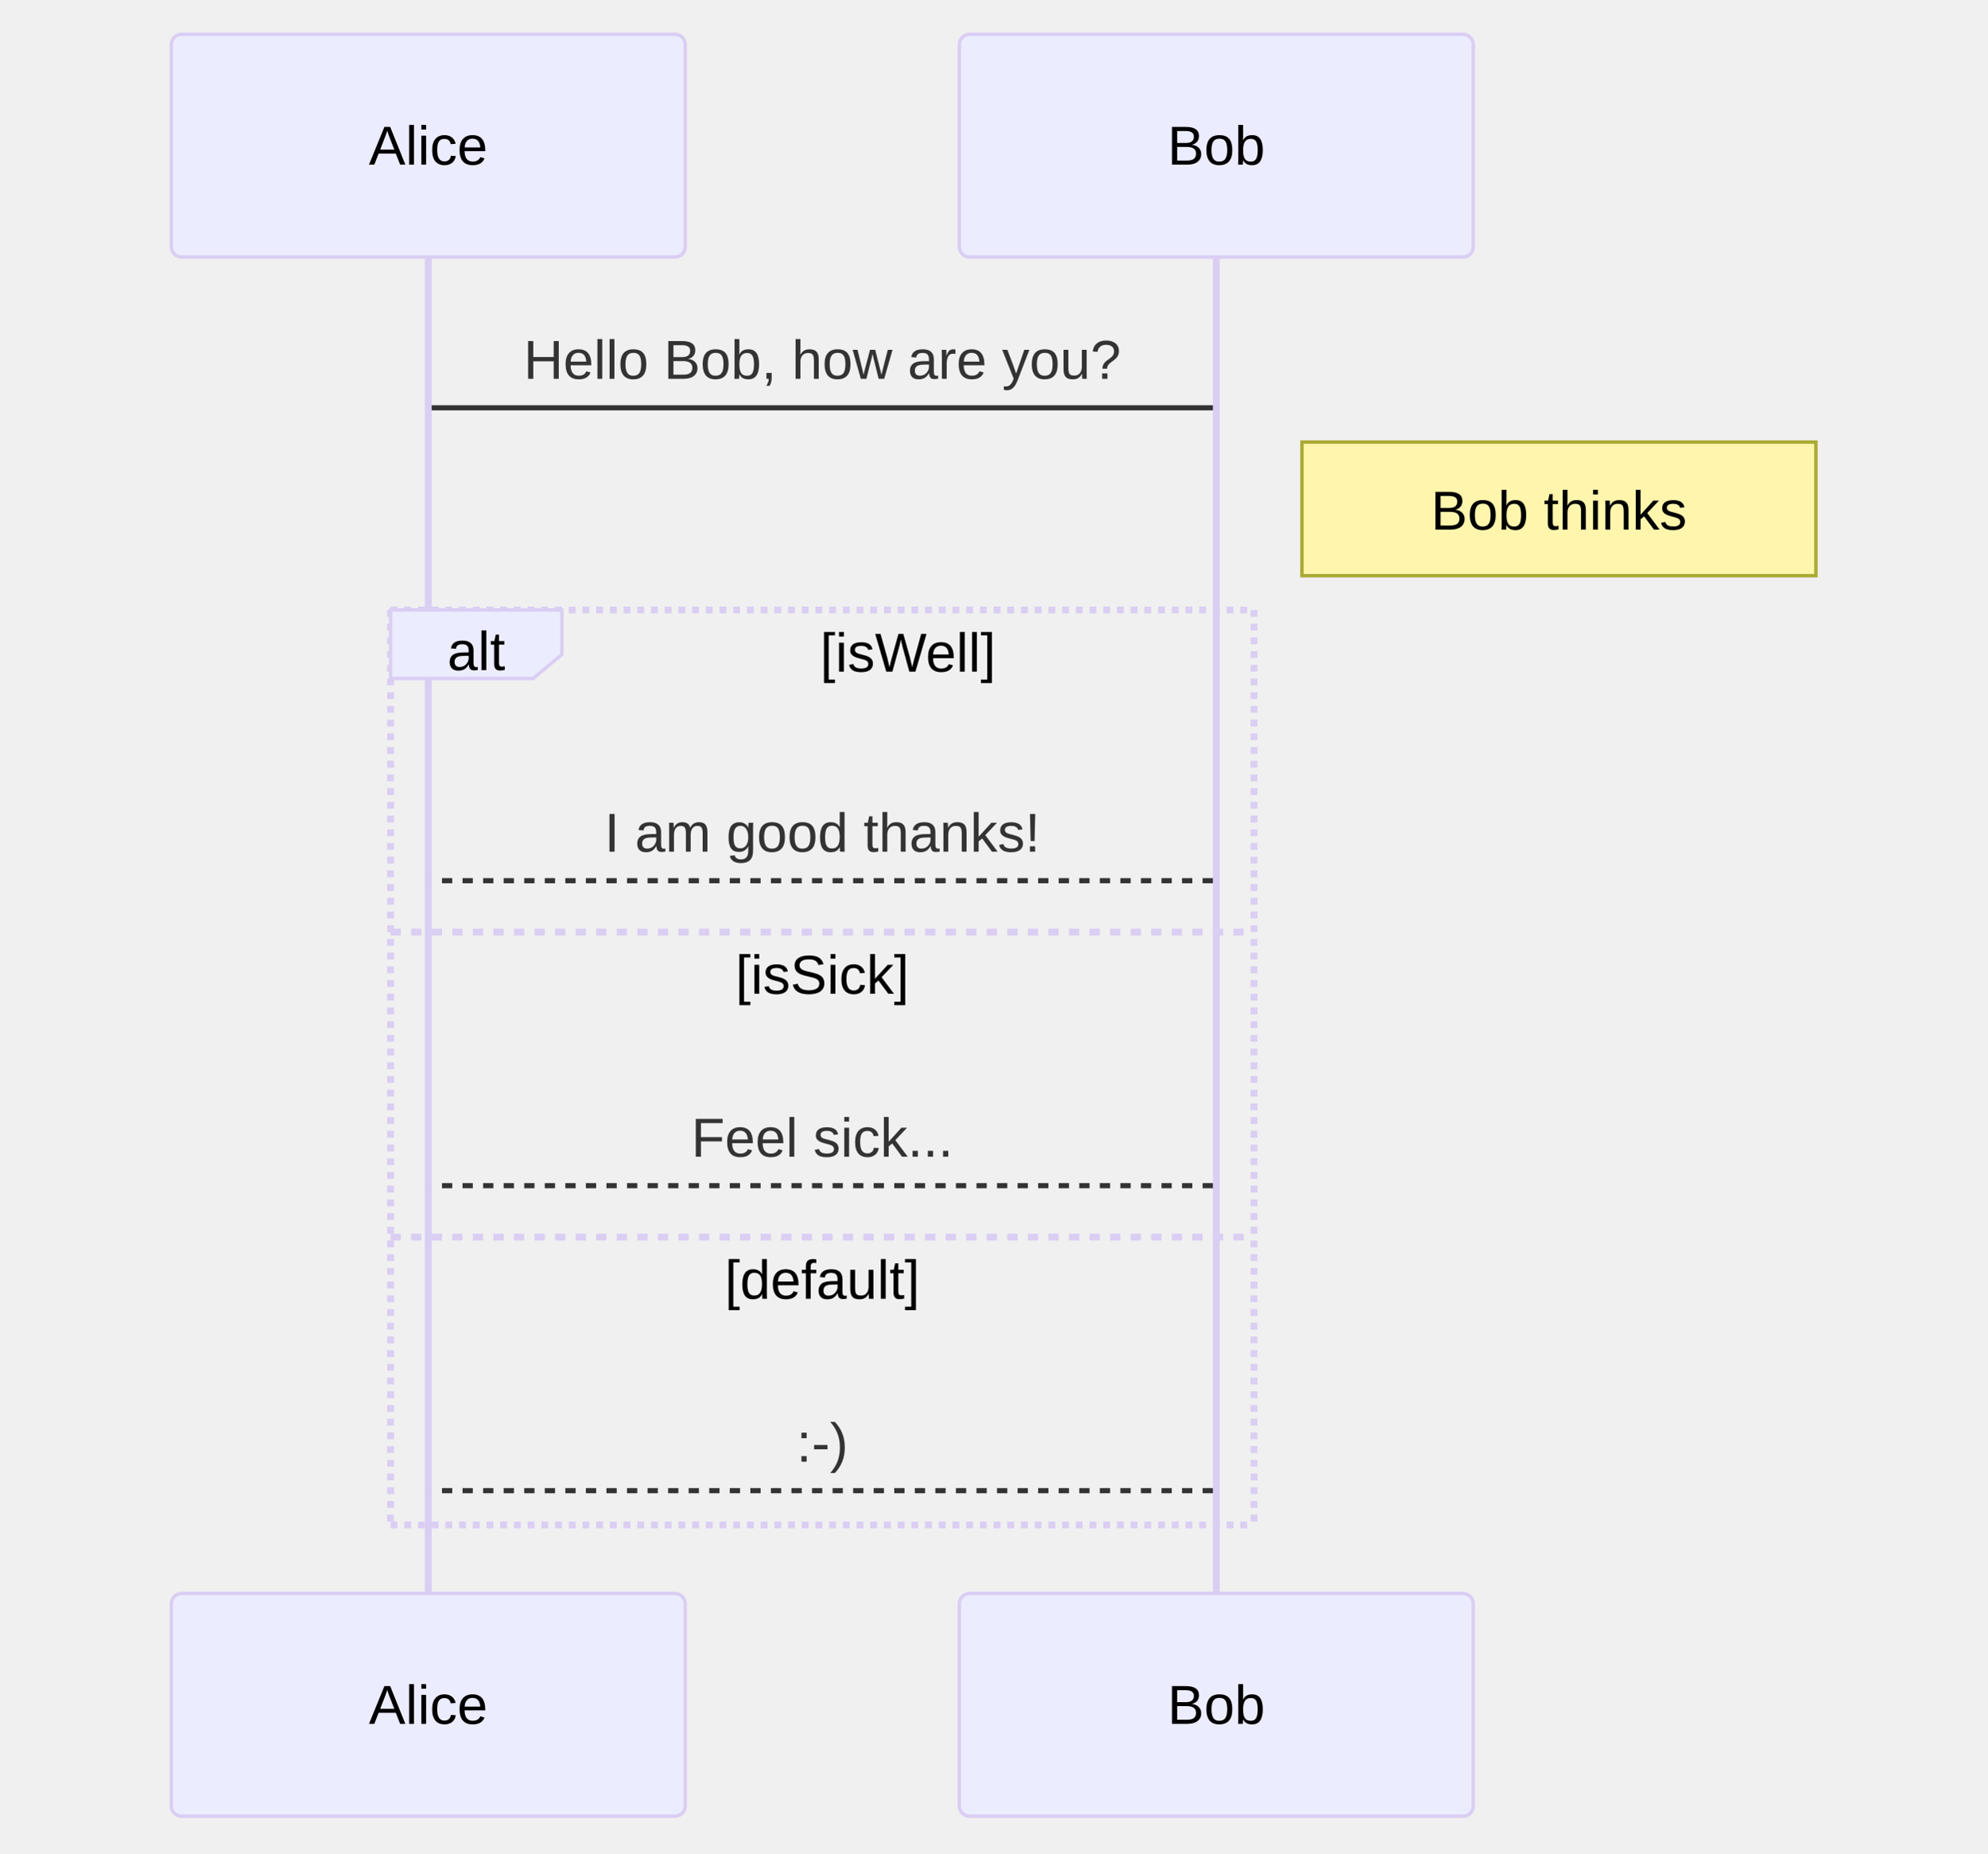
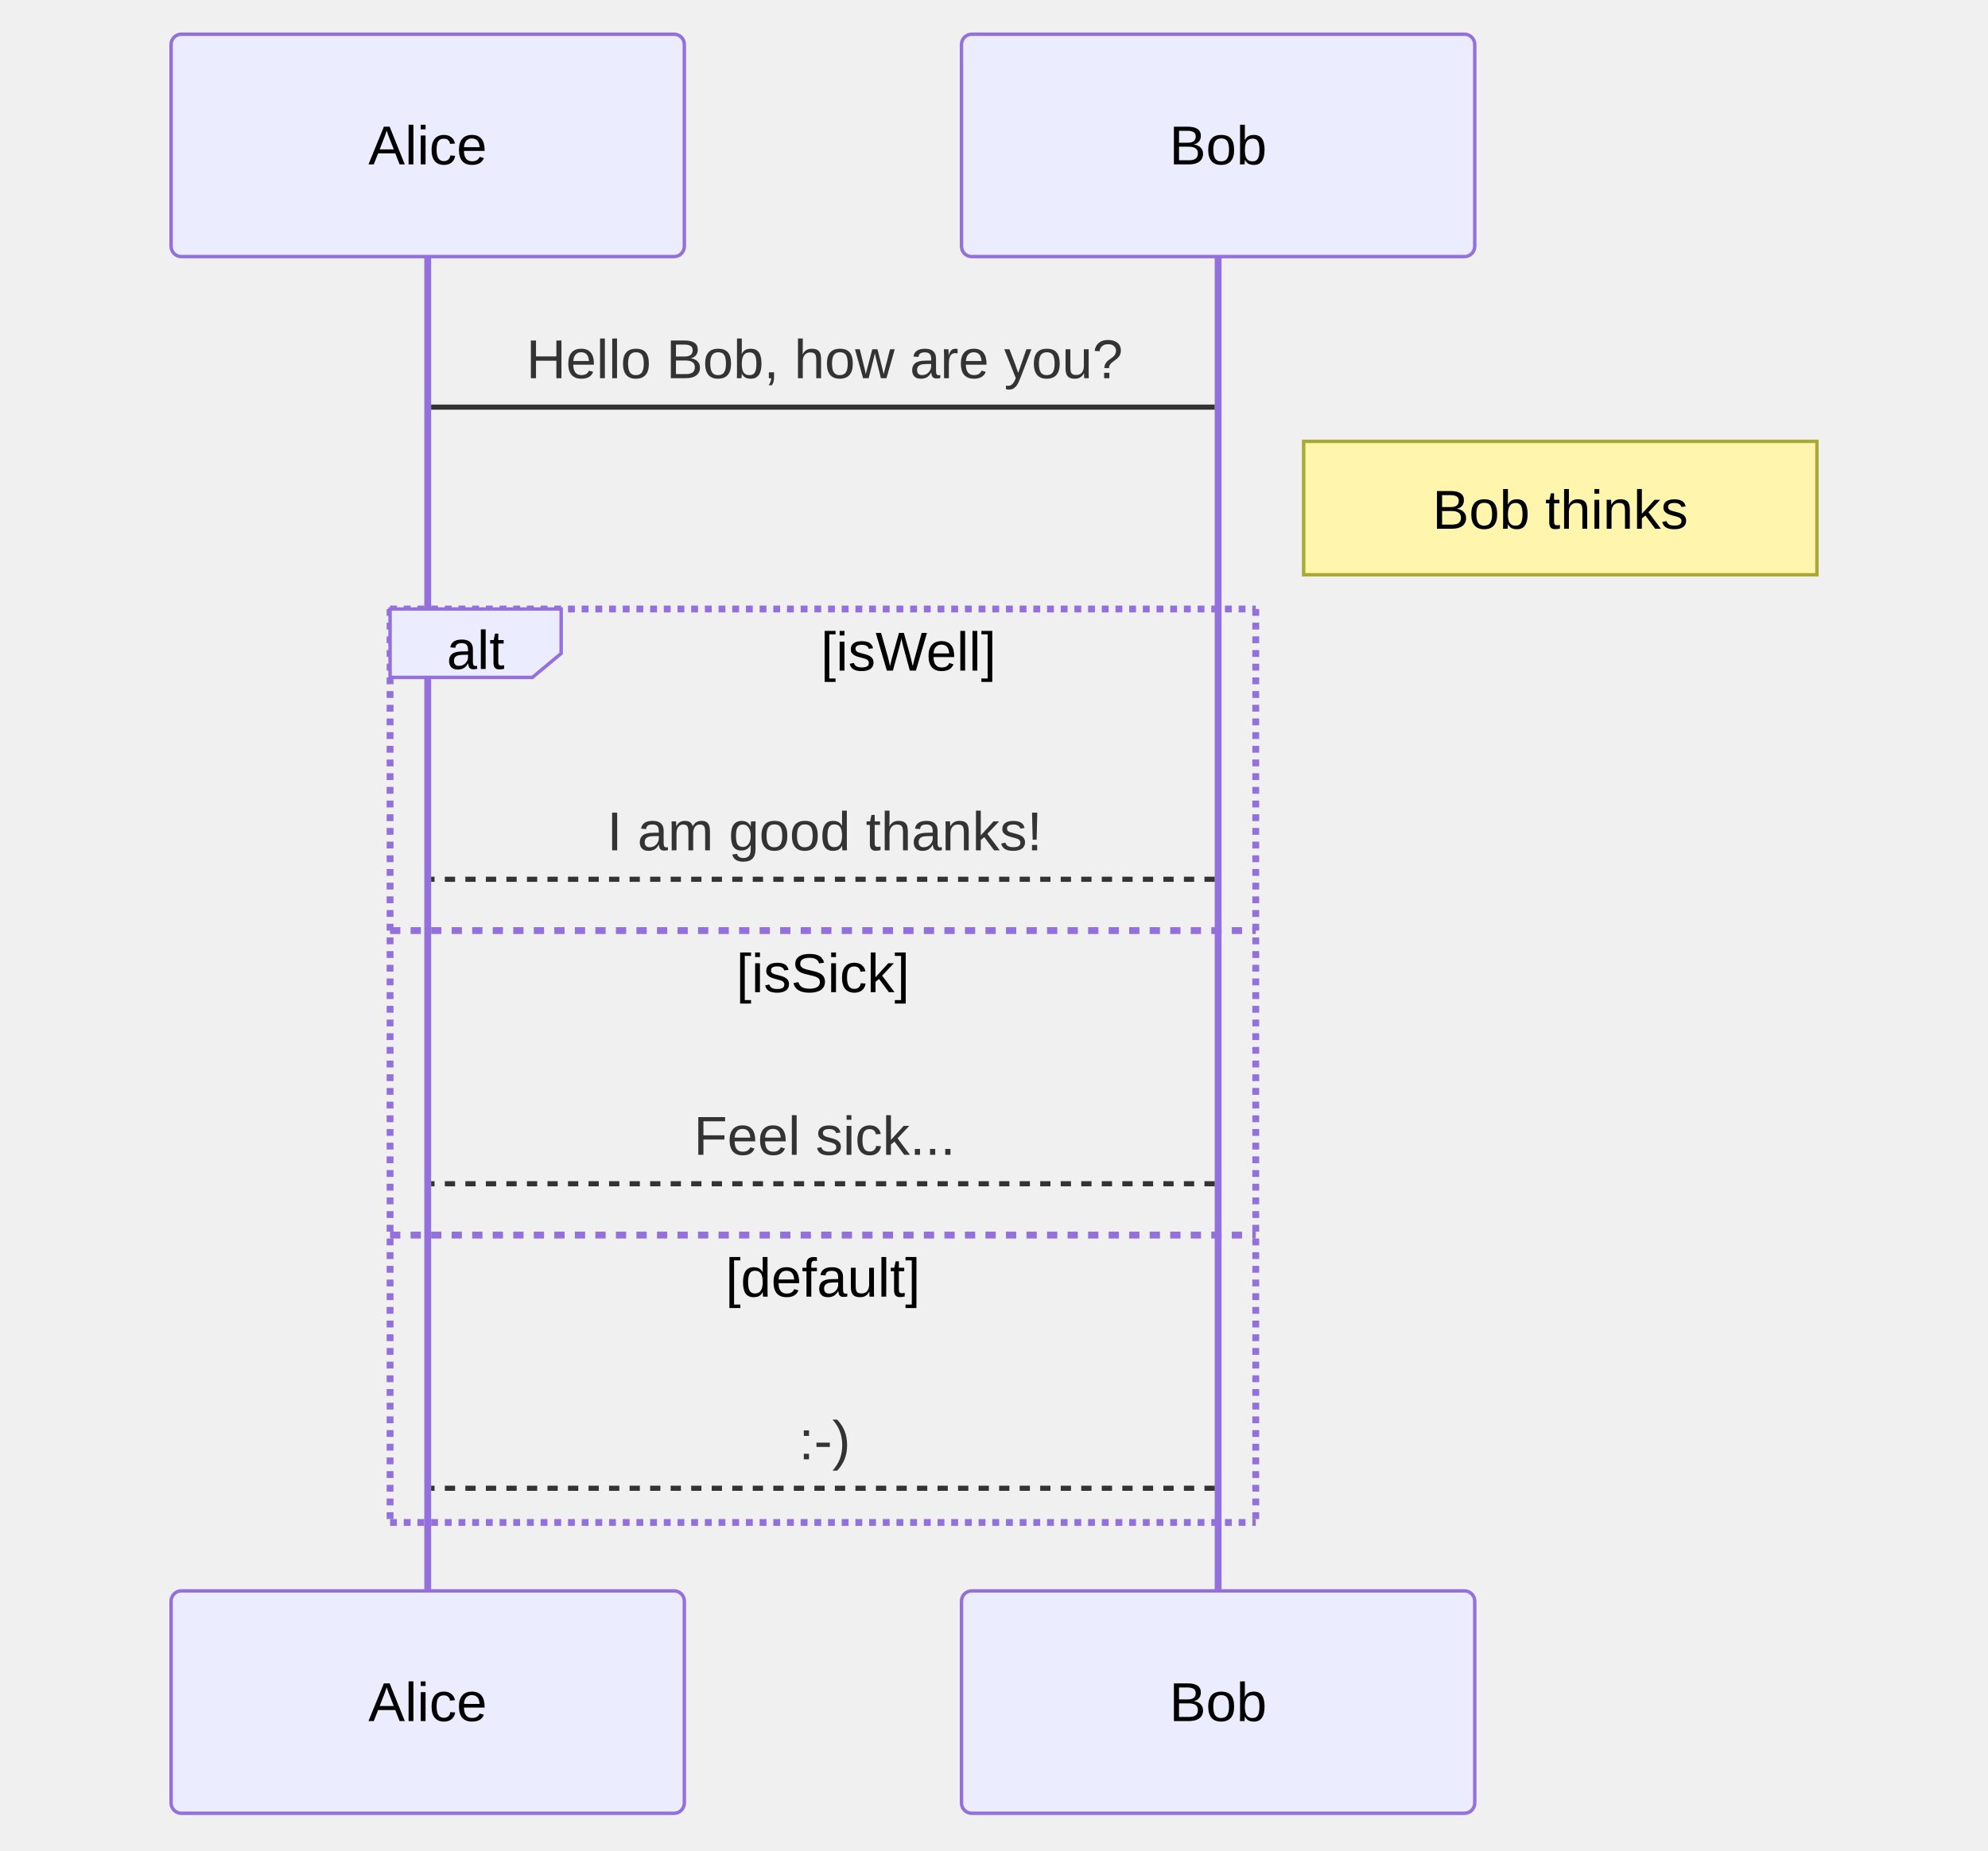
- <svg xmlns="http://www.w3.org/2000/svg" id="upstream_pkgtests_sequencediagram_spec_059" width="100%" style="max-width: 580px; background-color: white;" viewBox="-50 -10 580 541" role="graphics-document document" aria-roledescription="sequence">
+ <svg xmlns="http://www.w3.org/2000/svg" id="upstream_pkgtests_sequencediagram_spec_059" width="100%" style="max-width: 581px; background-color: white;" viewBox="-50 -10 581 541" role="graphics-document document" aria-roledescription="sequence">
  <g>
-     <rect x="230" y="455" fill="#eaeaea" stroke="#666" width="150" height="65" name="Bob" rx="3" ry="3" class="actor actor-bottom" />
-     <text x="305" y="487.5" dominant-baseline="central" alignment-baseline="central" class="actor actor-box" style="text-anchor: middle; font-size: 16px; font-weight: 400;">
-       <tspan x="305" dy="0">Bob</tspan>
+     <rect x="231" y="455" fill="#eaeaea" stroke="#666" width="150" height="65" name="Bob" rx="3" ry="3" class="actor actor-bottom" />
+     <text x="306" y="487.5" dominant-baseline="central" alignment-baseline="central" class="actor actor-box" style="text-anchor: middle; font-size: 16px; font-weight: 400;">
+       <tspan x="306" dy="0">Bob</tspan>
    </text>
  </g>
  <g>
    <rect x="0" y="455" fill="#eaeaea" stroke="#666" width="150" height="65" name="Alice" rx="3" ry="3" class="actor actor-bottom" />
    <text x="75" y="487.5" dominant-baseline="central" alignment-baseline="central" class="actor actor-box" style="text-anchor: middle; font-size: 16px; font-weight: 400;">
      <tspan x="75" dy="0">Alice</tspan>
    </text>
  </g>
  <g>
-     <line id="actor1" x1="305" y1="65" x2="305" y2="455" class="actor-line 200" stroke-width="0.5px" stroke="#999" name="Bob" />
-     <g id="root-1">
-       <rect x="230" y="0" fill="#eaeaea" stroke="#666" width="150" height="65" name="Bob" rx="3" ry="3" class="actor actor-top" />
-       <text x="305" y="32.5" dominant-baseline="central" alignment-baseline="central" class="actor actor-box" style="text-anchor: middle; font-size: 16px; font-weight: 400;">
-         <tspan x="305" dy="0">Bob</tspan>
+     <line id="actor1" x1="306" y1="65" x2="306" y2="455" class="actor-line 200" stroke-width="0.5px" stroke="#999" name="Bob" data-et="life-line" data-id="Bob" />
+     <g id="root-1" data-et="participant" data-type="participant" data-id="Bob">
+       <rect x="231" y="0" fill="#eaeaea" stroke="#666" width="150" height="65" name="Bob" rx="3" ry="3" class="actor actor-top" />
+       <text x="306" y="32.5" dominant-baseline="central" alignment-baseline="central" class="actor actor-box" style="text-anchor: middle; font-size: 16px; font-weight: 400;">
+         <tspan x="306" dy="0">Bob</tspan>
      </text>
    </g>
  </g>
  <g>
-     <line id="actor0" x1="75" y1="65" x2="75" y2="455" class="actor-line 200" stroke-width="0.5px" stroke="#999" name="Alice" />
-     <g id="root-0">
+     <line id="actor0" x1="75" y1="65" x2="75" y2="455" class="actor-line 200" stroke-width="0.5px" stroke="#999" name="Alice" data-et="life-line" data-id="Alice" />
+     <g id="root-0" data-et="participant" data-type="participant" data-id="Alice">
      <rect x="0" y="0" fill="#eaeaea" stroke="#666" width="150" height="65" name="Alice" rx="3" ry="3" class="actor actor-top" />
      <text x="75" y="32.5" dominant-baseline="central" alignment-baseline="central" class="actor actor-box" style="text-anchor: middle; font-size: 16px; font-weight: 400;">
        <tspan x="75" dy="0">Alice</tspan>
      </text>
    </g>
  </g>
-   <style>#upstream_pkgtests_sequencediagram_spec_059{font-family:"trebuchet ms",verdana,arial,sans-serif;font-size:16px;fill:#333;}@keyframes edge-animation-frame{from{stroke-dashoffset:0;}}@keyframes dash{to{stroke-dashoffset:0;}}#upstream_pkgtests_sequencediagram_spec_059 .edge-animation-slow{stroke-dasharray:9,5!important;stroke-dashoffset:900;animation:dash 50s linear infinite;stroke-linecap:round;}#upstream_pkgtests_sequencediagram_spec_059 .edge-animation-fast{stroke-dasharray:9,5!important;stroke-dashoffset:900;animation:dash 20s linear infinite;stroke-linecap:round;}#upstream_pkgtests_sequencediagram_spec_059 .error-icon{fill:#552222;}#upstream_pkgtests_sequencediagram_spec_059 .error-text{fill:#552222;stroke:#552222;}#upstream_pkgtests_sequencediagram_spec_059 .edge-thickness-normal{stroke-width:1px;}#upstream_pkgtests_sequencediagram_spec_059 .edge-thickness-thick{stroke-width:3.5px;}#upstream_pkgtests_sequencediagram_spec_059 .edge-pattern-solid{stroke-dasharray:0;}#upstream_pkgtests_sequencediagram_spec_059 .edge-thickness-invisible{stroke-width:0;fill:none;}#upstream_pkgtests_sequencediagram_spec_059 .edge-pattern-dashed{stroke-dasharray:3;}#upstream_pkgtests_sequencediagram_spec_059 .edge-pattern-dotted{stroke-dasharray:2;}#upstream_pkgtests_sequencediagram_spec_059 .marker{fill:#333333;stroke:#333333;}#upstream_pkgtests_sequencediagram_spec_059 .marker.cross{stroke:#333333;}#upstream_pkgtests_sequencediagram_spec_059 svg{font-family:"trebuchet ms",verdana,arial,sans-serif;font-size:16px;}#upstream_pkgtests_sequencediagram_spec_059 p{margin:0;}#upstream_pkgtests_sequencediagram_spec_059 .actor{stroke:hsl(259.626, 59.777%, 87.902%);fill:#ECECFF;}#upstream_pkgtests_sequencediagram_spec_059 text.actor&gt;tspan{fill:black;stroke:none;}#upstream_pkgtests_sequencediagram_spec_059 .actor-line{stroke:hsl(259.626, 59.777%, 87.902%);}#upstream_pkgtests_sequencediagram_spec_059 .innerArc{stroke-width:1.5;stroke-dasharray:none;}#upstream_pkgtests_sequencediagram_spec_059 .messageLine0{stroke-width:1.5;stroke-dasharray:none;stroke:#333;}#upstream_pkgtests_sequencediagram_spec_059 .messageLine1{stroke-width:1.5;stroke-dasharray:2,2;stroke:#333;}#upstream_pkgtests_sequencediagram_spec_059 #arrowhead path{fill:#333;stroke:#333;}#upstream_pkgtests_sequencediagram_spec_059 .sequenceNumber{fill:white;}#upstream_pkgtests_sequencediagram_spec_059 #sequencenumber{fill:#333;}#upstream_pkgtests_sequencediagram_spec_059 #crosshead path{fill:#333;stroke:#333;}#upstream_pkgtests_sequencediagram_spec_059 .messageText{fill:#333;stroke:none;}#upstream_pkgtests_sequencediagram_spec_059 .labelBox{stroke:hsl(259.626, 59.777%, 87.902%);fill:#ECECFF;}#upstream_pkgtests_sequencediagram_spec_059 .labelText,#upstream_pkgtests_sequencediagram_spec_059 .labelText&gt;tspan{fill:black;stroke:none;}#upstream_pkgtests_sequencediagram_spec_059 .loopText,#upstream_pkgtests_sequencediagram_spec_059 .loopText&gt;tspan{fill:black;stroke:none;}#upstream_pkgtests_sequencediagram_spec_059 .loopLine{stroke-width:2px;stroke-dasharray:2,2;stroke:hsl(259.626, 59.777%, 87.902%);fill:hsl(259.626, 59.777%, 87.902%);}#upstream_pkgtests_sequencediagram_spec_059 .note{stroke:#aaaa33;fill:#fff5ad;}#upstream_pkgtests_sequencediagram_spec_059 .noteText,#upstream_pkgtests_sequencediagram_spec_059 .noteText&gt;tspan{fill:black;stroke:none;}#upstream_pkgtests_sequencediagram_spec_059 .activation0{fill:#f4f4f4;stroke:#666;}#upstream_pkgtests_sequencediagram_spec_059 .activation1{fill:#f4f4f4;stroke:#666;}#upstream_pkgtests_sequencediagram_spec_059 .activation2{fill:#f4f4f4;stroke:#666;}#upstream_pkgtests_sequencediagram_spec_059 .actorPopupMenu{position:absolute;}#upstream_pkgtests_sequencediagram_spec_059 .actorPopupMenuPanel{position:absolute;fill:#ECECFF;box-shadow:0px 8px 16px 0px rgba(0,0,0,0.2);filter:drop-shadow(3px 5px 2px rgb(0 0 0 / 0.4));}#upstream_pkgtests_sequencediagram_spec_059 .actor-man line{stroke:hsl(259.626, 59.777%, 87.902%);fill:#ECECFF;}#upstream_pkgtests_sequencediagram_spec_059 .actor-man circle,#upstream_pkgtests_sequencediagram_spec_059 line{stroke:hsl(259.626, 59.777%, 87.902%);fill:#ECECFF;stroke-width:2px;}#upstream_pkgtests_sequencediagram_spec_059 :root{--mermaid-font-family:"trebuchet ms",verdana,arial,sans-serif;}</style>
+   <style>#upstream_pkgtests_sequencediagram_spec_059{font-family:"trebuchet ms",verdana,arial,sans-serif;font-size:16px;fill:#333;}@keyframes edge-animation-frame{from{stroke-dashoffset:0;}}@keyframes dash{to{stroke-dashoffset:0;}}#upstream_pkgtests_sequencediagram_spec_059 .edge-animation-slow{stroke-dasharray:9,5!important;stroke-dashoffset:900;animation:dash 50s linear infinite;stroke-linecap:round;}#upstream_pkgtests_sequencediagram_spec_059 .edge-animation-fast{stroke-dasharray:9,5!important;stroke-dashoffset:900;animation:dash 20s linear infinite;stroke-linecap:round;}#upstream_pkgtests_sequencediagram_spec_059 .error-icon{fill:#552222;}#upstream_pkgtests_sequencediagram_spec_059 .error-text{fill:#552222;stroke:#552222;}#upstream_pkgtests_sequencediagram_spec_059 .edge-thickness-normal{stroke-width:1px;}#upstream_pkgtests_sequencediagram_spec_059 .edge-thickness-thick{stroke-width:3.5px;}#upstream_pkgtests_sequencediagram_spec_059 .edge-pattern-solid{stroke-dasharray:0;}#upstream_pkgtests_sequencediagram_spec_059 .edge-thickness-invisible{stroke-width:0;fill:none;}#upstream_pkgtests_sequencediagram_spec_059 .edge-pattern-dashed{stroke-dasharray:3;}#upstream_pkgtests_sequencediagram_spec_059 .edge-pattern-dotted{stroke-dasharray:2;}#upstream_pkgtests_sequencediagram_spec_059 .marker{fill:#333333;stroke:#333333;}#upstream_pkgtests_sequencediagram_spec_059 .marker.cross{stroke:#333333;}#upstream_pkgtests_sequencediagram_spec_059 svg{font-family:"trebuchet ms",verdana,arial,sans-serif;font-size:16px;}#upstream_pkgtests_sequencediagram_spec_059 p{margin:0;}#upstream_pkgtests_sequencediagram_spec_059 .actor{stroke:#9370DB;fill:#ECECFF;stroke-width:1;}#upstream_pkgtests_sequencediagram_spec_059 rect.actor.outer-path[data-look="neo"]{filter:drop-shadow(1px 2px 2px rgba(185, 185, 185, 1));}#upstream_pkgtests_sequencediagram_spec_059 rect.note[data-look="neo"]{stroke:#aaaa33;fill:#fff5ad;filter:drop-shadow(1px 2px 2px rgba(185, 185, 185, 1));}#upstream_pkgtests_sequencediagram_spec_059 text.actor&gt;tspan{fill:black;stroke:none;}#upstream_pkgtests_sequencediagram_spec_059 .actor-line{stroke:#9370DB;}#upstream_pkgtests_sequencediagram_spec_059 .innerArc{stroke-width:1.5;stroke-dasharray:none;}#upstream_pkgtests_sequencediagram_spec_059 .messageLine0{stroke-width:1.5;stroke-dasharray:none;stroke:#333;}#upstream_pkgtests_sequencediagram_spec_059 .messageLine1{stroke-width:1.5;stroke-dasharray:2,2;stroke:#333;}#upstream_pkgtests_sequencediagram_spec_059 [id$="-arrowhead"] path{fill:#333;stroke:#333;}#upstream_pkgtests_sequencediagram_spec_059 .sequenceNumber{fill:white;}#upstream_pkgtests_sequencediagram_spec_059 [id$="-sequencenumber"]{fill:#333;}#upstream_pkgtests_sequencediagram_spec_059 [id$="-crosshead"] path{fill:#333;stroke:#333;}#upstream_pkgtests_sequencediagram_spec_059 .messageText{fill:#333;stroke:none;}#upstream_pkgtests_sequencediagram_spec_059 .labelBox{stroke:#9370DB;fill:#ECECFF;filter:none;}#upstream_pkgtests_sequencediagram_spec_059 .labelText,#upstream_pkgtests_sequencediagram_spec_059 .labelText&gt;tspan{fill:black;stroke:none;}#upstream_pkgtests_sequencediagram_spec_059 .loopText,#upstream_pkgtests_sequencediagram_spec_059 .loopText&gt;tspan{fill:black;stroke:none;}#upstream_pkgtests_sequencediagram_spec_059 .sectionTitle,#upstream_pkgtests_sequencediagram_spec_059 .sectionTitle&gt;tspan{fill:black;stroke:none;}#upstream_pkgtests_sequencediagram_spec_059 .loopLine{stroke-width:2px;stroke-dasharray:2,2;stroke:#9370DB;fill:#9370DB;}#upstream_pkgtests_sequencediagram_spec_059 .note{stroke:#aaaa33;fill:#fff5ad;}#upstream_pkgtests_sequencediagram_spec_059 .noteText,#upstream_pkgtests_sequencediagram_spec_059 .noteText&gt;tspan{fill:black;stroke:none;font-weight:normal;}#upstream_pkgtests_sequencediagram_spec_059 .activation0{fill:#f4f4f4;stroke:#666;}#upstream_pkgtests_sequencediagram_spec_059 .activation1{fill:#f4f4f4;stroke:#666;}#upstream_pkgtests_sequencediagram_spec_059 .activation2{fill:#f4f4f4;stroke:#666;}#upstream_pkgtests_sequencediagram_spec_059 .actorPopupMenu{position:absolute;}#upstream_pkgtests_sequencediagram_spec_059 .actorPopupMenuPanel{position:absolute;fill:#ECECFF;box-shadow:0px 8px 16px 0px rgba(0,0,0,0.2);filter:drop-shadow(3px 5px 2px rgb(0 0 0 / 0.4));}#upstream_pkgtests_sequencediagram_spec_059 .actor-man circle,#upstream_pkgtests_sequencediagram_spec_059 line{fill:#ECECFF;stroke-width:2px;}#upstream_pkgtests_sequencediagram_spec_059 g rect.rect{filter:drop-shadow(1px 2px 2px rgba(185, 185, 185, 1));stroke:#9370DB;}#upstream_pkgtests_sequencediagram_spec_059 .node .neo-node{stroke:#9370DB;}#upstream_pkgtests_sequencediagram_spec_059 [data-look="neo"].node rect,#upstream_pkgtests_sequencediagram_spec_059 [data-look="neo"].cluster rect,#upstream_pkgtests_sequencediagram_spec_059 [data-look="neo"].node polygon{stroke:#9370DB;filter:drop-shadow(1px 2px 2px rgba(185, 185, 185, 1));}#upstream_pkgtests_sequencediagram_spec_059 [data-look="neo"].node path{stroke:#9370DB;stroke-width:1px;}#upstream_pkgtests_sequencediagram_spec_059 [data-look="neo"].node .outer-path{filter:drop-shadow(1px 2px 2px rgba(185, 185, 185, 1));}#upstream_pkgtests_sequencediagram_spec_059 [data-look="neo"].node .neo-line path{stroke:#9370DB;filter:none;}#upstream_pkgtests_sequencediagram_spec_059 [data-look="neo"].node circle{stroke:#9370DB;filter:drop-shadow(1px 2px 2px rgba(185, 185, 185, 1));}#upstream_pkgtests_sequencediagram_spec_059 [data-look="neo"].node circle .state-start{fill:#000000;}#upstream_pkgtests_sequencediagram_spec_059 [data-look="neo"].icon-shape .icon{fill:#9370DB;filter:drop-shadow(1px 2px 2px rgba(185, 185, 185, 1));}#upstream_pkgtests_sequencediagram_spec_059 [data-look="neo"].icon-shape .icon-neo path{stroke:#9370DB;filter:drop-shadow(1px 2px 2px rgba(185, 185, 185, 1));}#upstream_pkgtests_sequencediagram_spec_059 :root{--mermaid-font-family:"trebuchet ms",verdana,arial,sans-serif;}</style>
  <g />
  <defs>
-     <symbol id="computer" width="24" height="24">
+     <symbol id="upstream_pkgtests_sequencediagram_spec_059-computer" width="24" height="24">
      <path transform="scale(.5)" d="M2 2v13h20v-13h-20zm18 11h-16v-9h16v9zm-10.228 6l.466-1h3.524l.467 1h-4.457zm14.228 3h-24l2-6h2.104l-1.33 4h18.45l-1.297-4h2.073l2 6zm-5-10h-14v-7h14v7z" />
    </symbol>
  </defs>
  <defs>
-     <symbol id="database" fill-rule="evenodd" clip-rule="evenodd">
+     <symbol id="upstream_pkgtests_sequencediagram_spec_059-database" fill-rule="evenodd" clip-rule="evenodd">
      <path transform="scale(.5)" d="M12.258.001l.256.004.255.005.253.008.251.01.249.012.247.015.246.016.242.019.241.02.239.023.236.024.233.027.231.028.229.031.225.032.223.034.22.036.217.038.214.04.211.041.208.043.205.045.201.046.198.048.194.05.191.051.187.053.183.054.18.056.175.057.172.059.168.06.163.061.16.063.155.064.15.066.074.033.073.033.071.034.07.034.069.035.068.035.067.035.066.035.064.036.064.036.062.036.06.036.06.037.058.037.058.037.055.038.055.038.053.038.052.038.051.039.05.039.048.039.047.039.045.04.044.04.043.04.041.04.04.041.039.041.037.041.036.041.034.041.033.042.032.042.03.042.029.042.027.042.026.043.024.043.023.043.021.043.02.043.018.044.017.043.015.044.013.044.012.044.011.045.009.044.007.045.006.045.004.045.002.045.001.045v17l-.001.045-.002.045-.004.045-.006.045-.007.045-.009.044-.011.045-.012.044-.013.044-.015.044-.017.043-.018.044-.02.043-.021.043-.023.043-.024.043-.026.043-.027.042-.029.042-.03.042-.032.042-.033.042-.034.041-.036.041-.037.041-.039.041-.04.041-.041.04-.043.04-.044.04-.045.04-.047.039-.048.039-.05.039-.051.039-.052.038-.053.038-.055.038-.055.038-.058.037-.058.037-.06.037-.06.036-.062.036-.064.036-.064.036-.066.035-.067.035-.068.035-.069.035-.07.034-.071.034-.073.033-.074.033-.15.066-.155.064-.16.063-.163.061-.168.06-.172.059-.175.057-.18.056-.183.054-.187.053-.191.051-.194.05-.198.048-.201.046-.205.045-.208.043-.211.041-.214.04-.217.038-.22.036-.223.034-.225.032-.229.031-.231.028-.233.027-.236.024-.239.023-.241.02-.242.019-.246.016-.247.015-.249.012-.251.01-.253.008-.255.005-.256.004-.258.001-.258-.001-.256-.004-.255-.005-.253-.008-.251-.01-.249-.012-.247-.015-.245-.016-.243-.019-.241-.02-.238-.023-.236-.024-.234-.027-.231-.028-.228-.031-.226-.032-.223-.034-.22-.036-.217-.038-.214-.04-.211-.041-.208-.043-.204-.045-.201-.046-.198-.048-.195-.05-.19-.051-.187-.053-.184-.054-.179-.056-.176-.057-.172-.059-.167-.06-.164-.061-.159-.063-.155-.064-.151-.066-.074-.033-.072-.033-.072-.034-.07-.034-.069-.035-.068-.035-.067-.035-.066-.035-.064-.036-.063-.036-.062-.036-.061-.036-.06-.037-.058-.037-.057-.037-.056-.038-.055-.038-.053-.038-.052-.038-.051-.039-.049-.039-.049-.039-.046-.039-.046-.04-.044-.04-.043-.04-.041-.04-.04-.041-.039-.041-.037-.041-.036-.041-.034-.041-.033-.042-.032-.042-.03-.042-.029-.042-.027-.042-.026-.043-.024-.043-.023-.043-.021-.043-.02-.043-.018-.044-.017-.043-.015-.044-.013-.044-.012-.044-.011-.045-.009-.044-.007-.045-.006-.045-.004-.045-.002-.045-.001-.045v-17l.001-.045.002-.045.004-.045.006-.045.007-.045.009-.044.011-.045.012-.044.013-.044.015-.044.017-.043.018-.044.02-.043.021-.043.023-.043.024-.043.026-.043.027-.042.029-.042.03-.042.032-.042.033-.042.034-.041.036-.041.037-.041.039-.041.04-.041.041-.04.043-.04.044-.04.046-.04.046-.039.049-.039.049-.039.051-.039.052-.038.053-.038.055-.038.056-.038.057-.037.058-.037.06-.037.061-.036.062-.036.063-.036.064-.036.066-.035.067-.035.068-.035.069-.035.07-.034.072-.034.072-.033.074-.033.151-.066.155-.064.159-.063.164-.061.167-.06.172-.059.176-.057.179-.056.184-.054.187-.053.19-.051.195-.05.198-.048.201-.046.204-.045.208-.043.211-.041.214-.04.217-.038.22-.036.223-.034.226-.032.228-.031.231-.028.234-.027.236-.024.238-.023.241-.02.243-.019.245-.016.247-.015.249-.012.251-.01.253-.008.255-.005.256-.004.258-.001.258.001zm-9.258 20.499v.01l.001.021.003.021.004.022.005.021.006.022.007.022.009.023.01.022.011.023.012.023.013.023.015.023.016.024.017.023.018.024.019.024.021.024.022.025.023.024.024.025.052.049.056.05.061.051.066.051.07.051.075.051.079.052.084.052.088.052.092.052.097.052.102.051.105.052.11.052.114.051.119.051.123.051.127.05.131.05.135.05.139.048.144.049.147.047.152.047.155.047.16.045.163.045.167.043.171.043.176.041.178.041.183.039.187.039.19.037.194.035.197.035.202.033.204.031.209.03.212.029.216.027.219.025.222.024.226.021.23.02.233.018.236.016.24.015.243.012.246.01.249.008.253.005.256.004.259.001.26-.001.257-.004.254-.005.25-.008.247-.011.244-.012.241-.014.237-.016.233-.018.231-.021.226-.021.224-.024.22-.026.216-.027.212-.028.21-.031.205-.031.202-.034.198-.034.194-.036.191-.037.187-.039.183-.04.179-.04.175-.042.172-.043.168-.044.163-.045.16-.046.155-.046.152-.047.148-.048.143-.049.139-.049.136-.05.131-.05.126-.05.123-.051.118-.052.114-.051.11-.052.106-.052.101-.052.096-.052.092-.052.088-.053.083-.051.079-.052.074-.052.07-.051.065-.051.06-.051.056-.05.051-.05.023-.024.023-.025.021-.024.02-.024.019-.024.018-.024.017-.024.015-.023.014-.024.013-.023.012-.023.01-.023.01-.022.008-.022.006-.022.006-.022.004-.022.004-.021.001-.021.001-.021v-4.127l-.077.055-.08.053-.083.054-.085.053-.087.052-.09.052-.093.051-.095.05-.097.05-.1.049-.102.049-.105.048-.106.047-.109.047-.111.046-.114.045-.115.045-.118.044-.12.043-.122.042-.124.042-.126.041-.128.04-.13.04-.132.038-.134.038-.135.037-.138.037-.139.035-.142.035-.143.034-.144.033-.147.032-.148.031-.15.03-.151.03-.153.029-.154.027-.156.027-.158.026-.159.025-.161.024-.162.023-.163.022-.165.021-.166.02-.167.019-.169.018-.169.017-.171.016-.173.015-.173.014-.175.013-.175.012-.177.011-.178.01-.179.008-.179.008-.181.006-.182.005-.182.004-.184.003-.184.002h-.37l-.184-.002-.184-.003-.182-.004-.182-.005-.181-.006-.179-.008-.179-.008-.178-.01-.176-.011-.176-.012-.175-.013-.173-.014-.172-.015-.171-.016-.17-.017-.169-.018-.167-.019-.166-.02-.165-.021-.163-.022-.162-.023-.161-.024-.159-.025-.157-.026-.156-.027-.155-.027-.153-.029-.151-.03-.15-.03-.148-.031-.146-.032-.145-.033-.143-.034-.141-.035-.14-.035-.137-.037-.136-.037-.134-.038-.132-.038-.13-.04-.128-.04-.126-.041-.124-.042-.122-.042-.12-.044-.117-.043-.116-.045-.113-.045-.112-.046-.109-.047-.106-.047-.105-.048-.102-.049-.1-.049-.097-.05-.095-.05-.093-.052-.09-.051-.087-.052-.085-.053-.083-.054-.08-.054-.077-.054v4.127zm0-5.654v.011l.001.021.003.021.004.021.005.022.006.022.007.022.009.022.01.022.011.023.012.023.013.023.015.024.016.023.017.024.018.024.019.024.021.024.022.024.023.025.024.024.052.05.056.05.061.05.066.051.07.051.075.052.079.051.084.052.088.052.092.052.097.052.102.052.105.052.11.051.114.051.119.052.123.05.127.051.131.05.135.049.139.049.144.048.147.048.152.047.155.046.16.045.163.045.167.044.171.042.176.042.178.04.183.04.187.038.19.037.194.036.197.034.202.033.204.032.209.03.212.028.216.027.219.025.222.024.226.022.23.02.233.018.236.016.24.014.243.012.246.01.249.008.253.006.256.003.259.001.26-.001.257-.003.254-.006.25-.008.247-.01.244-.012.241-.015.237-.016.233-.018.231-.02.226-.022.224-.024.22-.025.216-.027.212-.029.21-.03.205-.032.202-.033.198-.035.194-.036.191-.037.187-.039.183-.039.179-.041.175-.042.172-.043.168-.044.163-.045.16-.045.155-.047.152-.047.148-.048.143-.048.139-.05.136-.049.131-.05.126-.051.123-.051.118-.051.114-.052.11-.052.106-.052.101-.052.096-.052.092-.052.088-.052.083-.052.079-.052.074-.051.07-.052.065-.051.06-.05.056-.051.051-.049.023-.025.023-.024.021-.025.02-.024.019-.024.018-.024.017-.024.015-.023.014-.023.013-.024.012-.022.01-.023.01-.023.008-.022.006-.022.006-.022.004-.021.004-.022.001-.021.001-.021v-4.139l-.077.054-.08.054-.083.054-.085.052-.087.053-.09.051-.093.051-.095.051-.097.05-.1.049-.102.049-.105.048-.106.047-.109.047-.111.046-.114.045-.115.044-.118.044-.12.044-.122.042-.124.042-.126.041-.128.04-.13.039-.132.039-.134.038-.135.037-.138.036-.139.036-.142.035-.143.033-.144.033-.147.033-.148.031-.15.03-.151.03-.153.028-.154.028-.156.027-.158.026-.159.025-.161.024-.162.023-.163.022-.165.021-.166.02-.167.019-.169.018-.169.017-.171.016-.173.015-.173.014-.175.013-.175.012-.177.011-.178.009-.179.009-.179.007-.181.007-.182.005-.182.004-.184.003-.184.002h-.37l-.184-.002-.184-.003-.182-.004-.182-.005-.181-.007-.179-.007-.179-.009-.178-.009-.176-.011-.176-.012-.175-.013-.173-.014-.172-.015-.171-.016-.17-.017-.169-.018-.167-.019-.166-.02-.165-.021-.163-.022-.162-.023-.161-.024-.159-.025-.157-.026-.156-.027-.155-.028-.153-.028-.151-.03-.15-.03-.148-.031-.146-.033-.145-.033-.143-.033-.141-.035-.14-.036-.137-.036-.136-.037-.134-.038-.132-.039-.13-.039-.128-.04-.126-.041-.124-.042-.122-.043-.12-.043-.117-.044-.116-.044-.113-.046-.112-.046-.109-.046-.106-.047-.105-.048-.102-.049-.1-.049-.097-.05-.095-.051-.093-.051-.09-.051-.087-.053-.085-.052-.083-.054-.08-.054-.077-.054v4.139zm0-5.666v.011l.001.02.003.022.004.021.005.022.006.021.007.022.009.023.01.022.011.023.012.023.013.023.015.023.016.024.017.024.018.023.019.024.021.025.022.024.023.024.024.025.052.05.056.05.061.05.066.051.07.051.075.052.079.051.084.052.088.052.092.052.097.052.102.052.105.051.11.052.114.051.119.051.123.051.127.05.131.05.135.05.139.049.144.048.147.048.152.047.155.046.16.045.163.045.167.043.171.043.176.042.178.04.183.04.187.038.19.037.194.036.197.034.202.033.204.032.209.03.212.028.216.027.219.025.222.024.226.021.23.02.233.018.236.017.24.014.243.012.246.01.249.008.253.006.256.003.259.001.26-.001.257-.003.254-.006.25-.008.247-.01.244-.013.241-.014.237-.016.233-.018.231-.02.226-.022.224-.024.22-.025.216-.027.212-.029.21-.03.205-.032.202-.033.198-.035.194-.036.191-.037.187-.039.183-.039.179-.041.175-.042.172-.043.168-.044.163-.045.16-.045.155-.047.152-.047.148-.048.143-.049.139-.049.136-.049.131-.051.126-.05.123-.051.118-.052.114-.051.11-.052.106-.052.101-.052.096-.052.092-.052.088-.052.083-.052.079-.052.074-.052.07-.051.065-.051.06-.051.056-.05.051-.049.023-.025.023-.025.021-.024.02-.024.019-.024.018-.024.017-.024.015-.023.014-.024.013-.023.012-.023.01-.022.01-.023.008-.022.006-.022.006-.022.004-.022.004-.021.001-.021.001-.021v-4.153l-.077.054-.08.054-.083.053-.085.053-.087.053-.09.051-.093.051-.095.051-.097.05-.1.049-.102.048-.105.048-.106.048-.109.046-.111.046-.114.046-.115.044-.118.044-.12.043-.122.043-.124.042-.126.041-.128.04-.13.039-.132.039-.134.038-.135.037-.138.036-.139.036-.142.034-.143.034-.144.033-.147.032-.148.032-.15.03-.151.03-.153.028-.154.028-.156.027-.158.026-.159.024-.161.024-.162.023-.163.023-.165.021-.166.02-.167.019-.169.018-.169.017-.171.016-.173.015-.173.014-.175.013-.175.012-.177.01-.178.01-.179.009-.179.007-.181.006-.182.006-.182.004-.184.003-.184.001-.185.001-.185-.001-.184-.001-.184-.003-.182-.004-.182-.006-.181-.006-.179-.007-.179-.009-.178-.01-.176-.01-.176-.012-.175-.013-.173-.014-.172-.015-.171-.016-.17-.017-.169-.018-.167-.019-.166-.02-.165-.021-.163-.023-.162-.023-.161-.024-.159-.024-.157-.026-.156-.027-.155-.028-.153-.028-.151-.03-.15-.03-.148-.032-.146-.032-.145-.033-.143-.034-.141-.034-.14-.036-.137-.036-.136-.037-.134-.038-.132-.039-.13-.039-.128-.041-.126-.041-.124-.041-.122-.043-.12-.043-.117-.044-.116-.044-.113-.046-.112-.046-.109-.046-.106-.048-.105-.048-.102-.048-.1-.05-.097-.049-.095-.051-.093-.051-.09-.052-.087-.052-.085-.053-.083-.053-.08-.054-.077-.054v4.153zm8.74-8.179l-.257.004-.254.005-.25.008-.247.011-.244.012-.241.014-.237.016-.233.018-.231.021-.226.022-.224.023-.22.026-.216.027-.212.028-.21.031-.205.032-.202.033-.198.034-.194.036-.191.038-.187.038-.183.04-.179.041-.175.042-.172.043-.168.043-.163.045-.16.046-.155.046-.152.048-.148.048-.143.048-.139.049-.136.05-.131.05-.126.051-.123.051-.118.051-.114.052-.11.052-.106.052-.101.052-.096.052-.092.052-.088.052-.083.052-.079.052-.074.051-.07.052-.065.051-.06.05-.056.05-.051.05-.023.025-.023.024-.021.024-.02.025-.019.024-.018.024-.017.023-.015.024-.014.023-.013.023-.012.023-.01.023-.01.022-.008.022-.006.023-.006.021-.004.022-.004.021-.001.021-.001.021.001.021.001.021.004.021.004.022.006.021.006.023.008.022.01.022.01.023.012.023.013.023.014.023.015.024.017.023.018.024.019.024.02.025.021.024.023.024.023.025.051.05.056.05.06.05.065.051.07.052.074.051.079.052.083.052.088.052.092.052.096.052.101.052.106.052.11.052.114.052.118.051.123.051.126.051.131.05.136.05.139.049.143.048.148.048.152.048.155.046.16.046.163.045.168.043.172.043.175.042.179.041.183.04.187.038.191.038.194.036.198.034.202.033.205.032.21.031.212.028.216.027.22.026.224.023.226.022.231.021.233.018.237.016.241.014.244.012.247.011.25.008.254.005.257.004.26.001.26-.001.257-.004.254-.005.25-.008.247-.011.244-.012.241-.014.237-.016.233-.018.231-.021.226-.022.224-.023.22-.026.216-.027.212-.028.21-.031.205-.032.202-.033.198-.034.194-.036.191-.038.187-.038.183-.04.179-.041.175-.042.172-.043.168-.043.163-.045.16-.046.155-.046.152-.048.148-.048.143-.048.139-.049.136-.05.131-.05.126-.051.123-.051.118-.051.114-.052.11-.052.106-.052.101-.052.096-.052.092-.052.088-.052.083-.052.079-.052.074-.051.07-.052.065-.051.06-.05.056-.05.051-.05.023-.025.023-.024.021-.024.02-.025.019-.024.018-.024.017-.023.015-.024.014-.023.013-.023.012-.023.01-.023.01-.022.008-.022.006-.023.006-.021.004-.022.004-.021.001-.021.001-.021-.001-.021-.001-.021-.004-.021-.004-.022-.006-.021-.006-.023-.008-.022-.01-.022-.01-.023-.012-.023-.013-.023-.014-.023-.015-.024-.017-.023-.018-.024-.019-.024-.02-.025-.021-.024-.023-.024-.023-.025-.051-.05-.056-.05-.06-.05-.065-.051-.07-.052-.074-.051-.079-.052-.083-.052-.088-.052-.092-.052-.096-.052-.101-.052-.106-.052-.11-.052-.114-.052-.118-.051-.123-.051-.126-.051-.131-.05-.136-.05-.139-.049-.143-.048-.148-.048-.152-.048-.155-.046-.16-.046-.163-.045-.168-.043-.172-.043-.175-.042-.179-.041-.183-.04-.187-.038-.191-.038-.194-.036-.198-.034-.202-.033-.205-.032-.21-.031-.212-.028-.216-.027-.22-.026-.224-.023-.226-.022-.231-.021-.233-.018-.237-.016-.241-.014-.244-.012-.247-.011-.25-.008-.254-.005-.257-.004-.26-.001-.26.001z" />
    </symbol>
  </defs>
  <defs>
-     <symbol id="clock" width="24" height="24">
+     <symbol id="upstream_pkgtests_sequencediagram_spec_059-clock" width="24" height="24">
      <path transform="scale(.5)" d="M12 2c5.514 0 10 4.486 10 10s-4.486 10-10 10-10-4.486-10-10 4.486-10 10-10zm0-2c-6.627 0-12 5.373-12 12s5.373 12 12 12 12-5.373 12-12-5.373-12-12-12zm5.848 12.459c.202.038.202.333.001.372-1.907.361-6.045 1.111-6.547 1.111-.719 0-1.301-.582-1.301-1.301 0-.512.77-5.447 1.125-7.445.034-.192.312-.181.343.014l.985 6.238 5.394 1.011z" />
    </symbol>
  </defs>
  <defs>
-     <marker id="arrowhead" refX="7.9" refY="5" markerUnits="userSpaceOnUse" markerWidth="12" markerHeight="12" orient="auto-start-reverse">
+     <marker id="upstream_pkgtests_sequencediagram_spec_059-arrowhead" refX="7.9" refY="5" markerUnits="userSpaceOnUse" markerWidth="12" markerHeight="12" orient="auto-start-reverse">
      <path d="M -1 0 L 10 5 L 0 10 z" />
    </marker>
  </defs>
  <defs>
-     <marker id="crosshead" markerWidth="15" markerHeight="8" orient="auto" refX="4" refY="4.5">
+     <marker id="upstream_pkgtests_sequencediagram_spec_059-crosshead" markerWidth="15" markerHeight="8" orient="auto" refX="4" refY="4.5">
      <path fill="none" stroke="#000000" stroke-width="1pt" d="M 1,2 L 6,7 M 6,2 L 1,7" style="stroke-dasharray: 0, 0;" />
    </marker>
  </defs>
  <defs>
-     <marker id="filled-head" refX="15.5" refY="7" markerWidth="20" markerHeight="28" orient="auto">
+     <marker id="upstream_pkgtests_sequencediagram_spec_059-filled-head" refX="15.5" refY="7" markerWidth="20" markerHeight="28" orient="auto">
      <path d="M 18,7 L9,13 L14,7 L9,1 Z" />
    </marker>
  </defs>
  <defs>
-     <marker id="sequencenumber" refX="15" refY="15" markerWidth="60" markerHeight="40" orient="auto">
+     <marker id="upstream_pkgtests_sequencediagram_spec_059-sequencenumber" refX="15" refY="15" markerWidth="60" markerHeight="40" orient="auto">
      <circle cx="15" cy="15" r="6" />
    </marker>
  </defs>
-   <g>
-     <rect x="330" y="119" fill="#EDF2AE" stroke="#666" width="150" height="39" class="note" />
-     <text x="405" y="124" text-anchor="middle" dominant-baseline="middle" alignment-baseline="middle" class="noteText" dy="1em" style="font-size: 16px; font-weight: 400;">
-       <tspan x="405">Bob thinks</tspan>
+   <defs>
+     <marker id="upstream_pkgtests_sequencediagram_spec_059-solidTopArrowHead" refX="7.9" refY="7.25" markerUnits="userSpaceOnUse" markerWidth="12" markerHeight="12" orient="auto-start-reverse">
+       <path d="M 0 0 L 10 8 L 0 8 z" />
+     </marker>
+   </defs>
+   <defs>
+     <marker id="upstream_pkgtests_sequencediagram_spec_059-solidBottomArrowHead" refX="7.9" refY="0.75" markerUnits="userSpaceOnUse" markerWidth="12" markerHeight="12" orient="auto-start-reverse">
+       <path d="M 0 0 L 10 0 L 0 8 z" />
+     </marker>
+   </defs>
+   <defs>
+     <marker id="upstream_pkgtests_sequencediagram_spec_059-stickTopArrowHead" refX="7.5" refY="7" markerUnits="userSpaceOnUse" markerWidth="12" markerHeight="12" orient="auto-start-reverse">
+       <path d="M 0 0 L 7 7" stroke="black" stroke-width="1.5" fill="none" />
+     </marker>
+   </defs>
+   <defs>
+     <marker id="upstream_pkgtests_sequencediagram_spec_059-stickBottomArrowHead" refX="7.5" refY="0" markerUnits="userSpaceOnUse" markerWidth="12" markerHeight="12" orient="auto-start-reverse">
+       <path d="M 0 7 L 7 0" stroke="black" stroke-width="1.5" fill="none" />
+     </marker>
+   </defs>
+   <g data-et="note" data-id="i1">
+     <rect x="331" y="119" fill="#EDF2AE" stroke="#666" width="150" height="39" class="note" />
+     <text x="406" y="124" text-anchor="middle" dominant-baseline="middle" alignment-baseline="middle" class="noteText" dy="1em" style="font-size: 16px; font-weight: 400;">
+       <tspan x="406">Bob thinks</tspan>
    </text>
  </g>
-   <g>
-     <line x1="64" y1="168" x2="316" y2="168" class="loopLine" />
-     <line x1="316" y1="168" x2="316" y2="435" class="loopLine" />
-     <line x1="64" y1="435" x2="316" y2="435" class="loopLine" />
+   <g data-et="control-structure" data-id="i8">
+     <line x1="64" y1="168" x2="317" y2="168" class="loopLine" />
+     <line x1="317" y1="168" x2="317" y2="435" class="loopLine" />
+     <line x1="64" y1="435" x2="317" y2="435" class="loopLine" />
    <line x1="64" y1="168" x2="64" y2="435" class="loopLine" />
-     <line x1="64" y1="262" x2="316" y2="262" class="loopLine" style="stroke-dasharray: 3, 3;" />
-     <line x1="64" y1="351" x2="316" y2="351" class="loopLine" style="stroke-dasharray: 3, 3;" />
+     <line x1="64" y1="262" x2="317" y2="262" class="loopLine" style="stroke-dasharray: 3, 3;" />
+     <line x1="64" y1="351" x2="317" y2="351" class="loopLine" style="stroke-dasharray: 3, 3;" />
    <polygon points="64,168 114,168 114,181 105.6,188 64,188" class="labelBox" />
    <text x="89" y="181" text-anchor="middle" dominant-baseline="middle" alignment-baseline="middle" class="labelText" style="font-size: 16px; font-weight: 400;">alt</text>
-     <text x="215" y="186" text-anchor="middle" class="loopText" style="font-size: 16px; font-weight: 400;">
-       <tspan x="215">[isWell]</tspan>
+     <text x="215.5" y="186" text-anchor="middle" class="loopText" style="font-size: 16px; font-weight: 400;">
+       <tspan x="215.5">[isWell]</tspan>
    </text>
-     <text x="190" y="280" text-anchor="middle" class="loopText" style="font-size: 16px; font-weight: 400;">[isSick]</text>
-     <text x="190" y="369" text-anchor="middle" class="loopText" style="font-size: 16px; font-weight: 400;">[default]</text>
+     <text x="190.5" y="280" text-anchor="middle" class="sectionTitle" style="font-size: 16px; font-weight: 400;">[isSick]</text>
+     <text x="190.5" y="369" text-anchor="middle" class="sectionTitle" style="font-size: 16px; font-weight: 400;">[default]</text>
  </g>
-   <text x="190" y="80" text-anchor="middle" dominant-baseline="middle" alignment-baseline="middle" class="messageText" dy="1em" style="font-size: 16px; font-weight: 400;">Hello Bob, how are you?</text>
-   <line x1="76" y1="109" x2="304" y2="109" class="messageLine0" stroke-width="2" stroke="none" style="fill: none;" />
-   <text x="190" y="218" text-anchor="middle" dominant-baseline="middle" alignment-baseline="middle" class="messageText" dy="1em" style="font-size: 16px; font-weight: 400;">I am good thanks!</text>
-   <line x1="304" y1="247" x2="76" y2="247" class="messageLine1" stroke-width="2" stroke="none" style="stroke-dasharray: 3, 3; fill: none;" />
-   <text x="190" y="307" text-anchor="middle" dominant-baseline="middle" alignment-baseline="middle" class="messageText" dy="1em" style="font-size: 16px; font-weight: 400;">Feel sick...</text>
-   <line x1="304" y1="336" x2="76" y2="336" class="messageLine1" stroke-width="2" stroke="none" style="stroke-dasharray: 3, 3; fill: none;" />
-   <text x="190" y="396" text-anchor="middle" dominant-baseline="middle" alignment-baseline="middle" class="messageText" dy="1em" style="font-size: 16px; font-weight: 400;">:-)</text>
-   <line x1="304" y1="425" x2="76" y2="425" class="messageLine1" stroke-width="2" stroke="none" style="stroke-dasharray: 3, 3; fill: none;" />
+   <text x="191" y="80" text-anchor="middle" dominant-baseline="middle" alignment-baseline="middle" class="messageText" dy="1em" style="font-size: 16px; font-weight: 400;">Hello Bob, how are you?</text>
+   <line x1="76" y1="109" x2="305" y2="109" class="messageLine0" data-et="message" data-id="i0" data-from="Alice" data-to="Bob" stroke-width="2" stroke="none" style="fill: none;" />
+   <text x="191" y="218" text-anchor="middle" dominant-baseline="middle" alignment-baseline="middle" class="messageText" dy="1em" style="font-size: 16px; font-weight: 400;">I am good thanks!</text>
+   <line x1="305" y1="247" x2="76" y2="247" class="messageLine1" data-et="message" data-id="i3" data-from="Bob" data-to="Alice" stroke-width="2" stroke="none" style="stroke-dasharray: 3, 3; fill: none;" />
+   <text x="191" y="307" text-anchor="middle" dominant-baseline="middle" alignment-baseline="middle" class="messageText" dy="1em" style="font-size: 16px; font-weight: 400;">Feel sick...</text>
+   <line x1="305" y1="336" x2="76" y2="336" class="messageLine1" data-et="message" data-id="i5" data-from="Bob" data-to="Alice" stroke-width="2" stroke="none" style="stroke-dasharray: 3, 3; fill: none;" />
+   <text x="191" y="396" text-anchor="middle" dominant-baseline="middle" alignment-baseline="middle" class="messageText" dy="1em" style="font-size: 16px; font-weight: 400;">:-)</text>
+   <line x1="305" y1="425" x2="76" y2="425" class="messageLine1" data-et="message" data-id="i7" data-from="Bob" data-to="Alice" stroke-width="2" stroke="none" style="stroke-dasharray: 3, 3; fill: none;" />
</svg>
